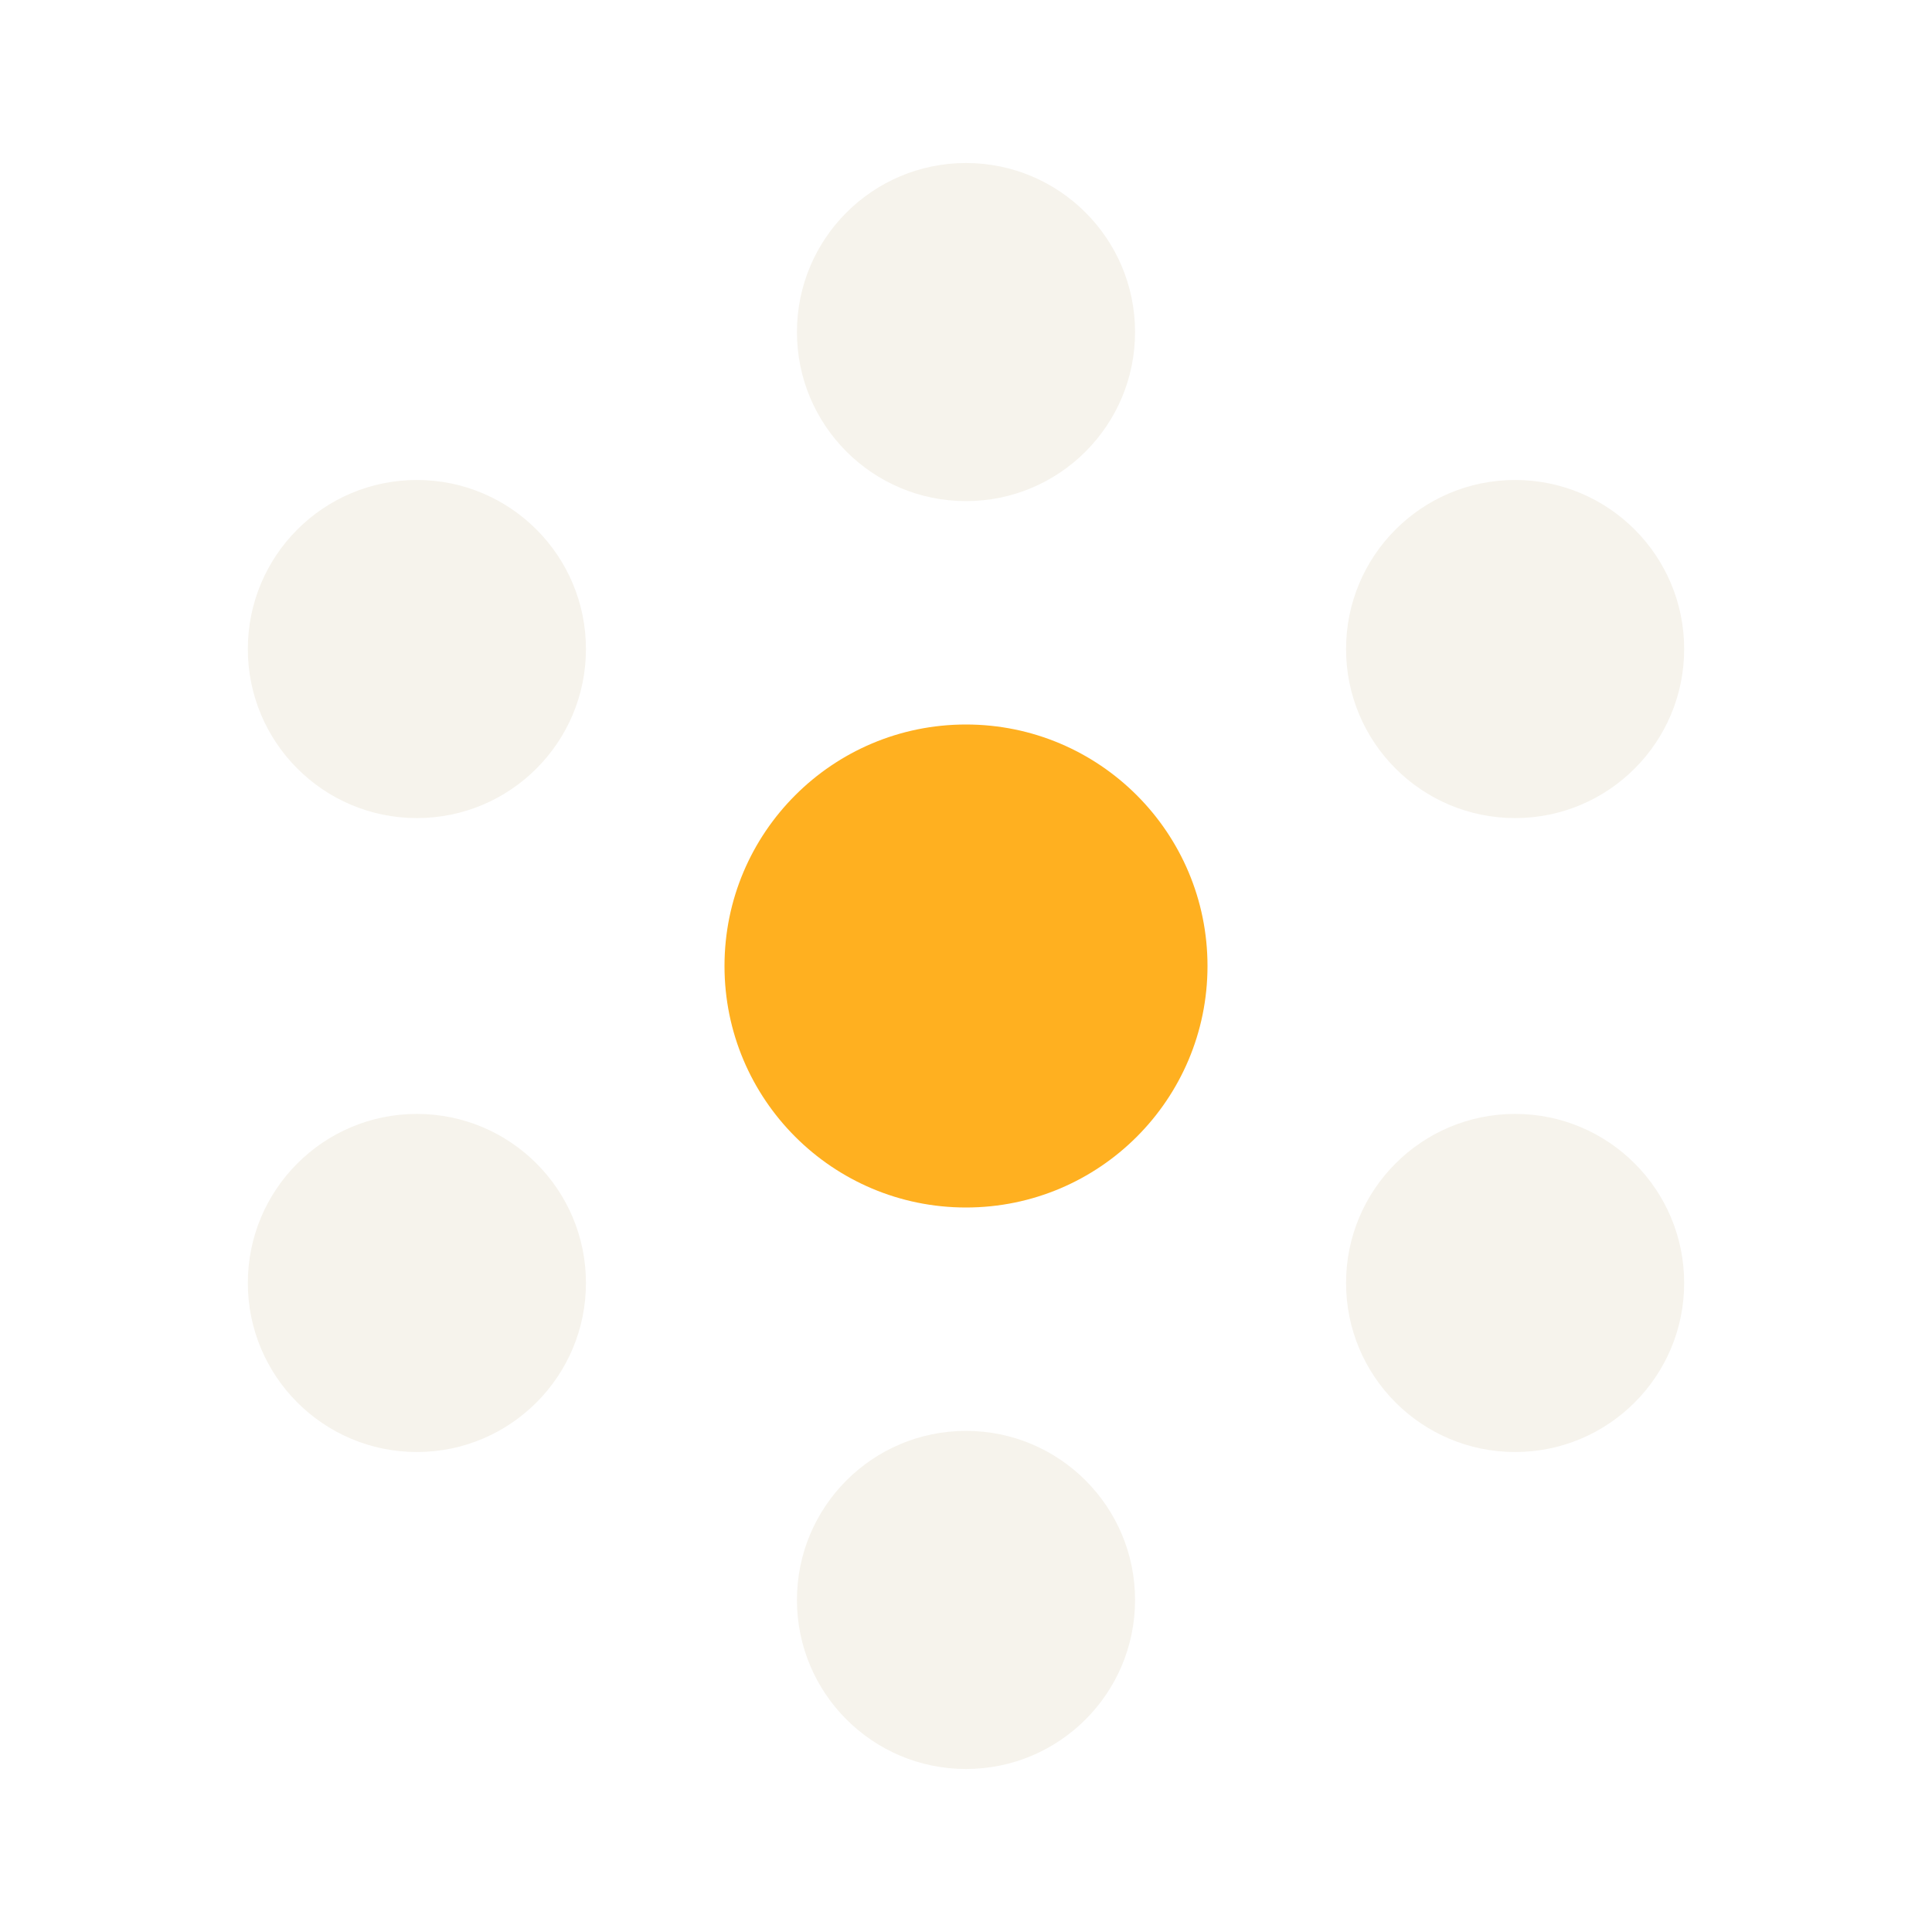
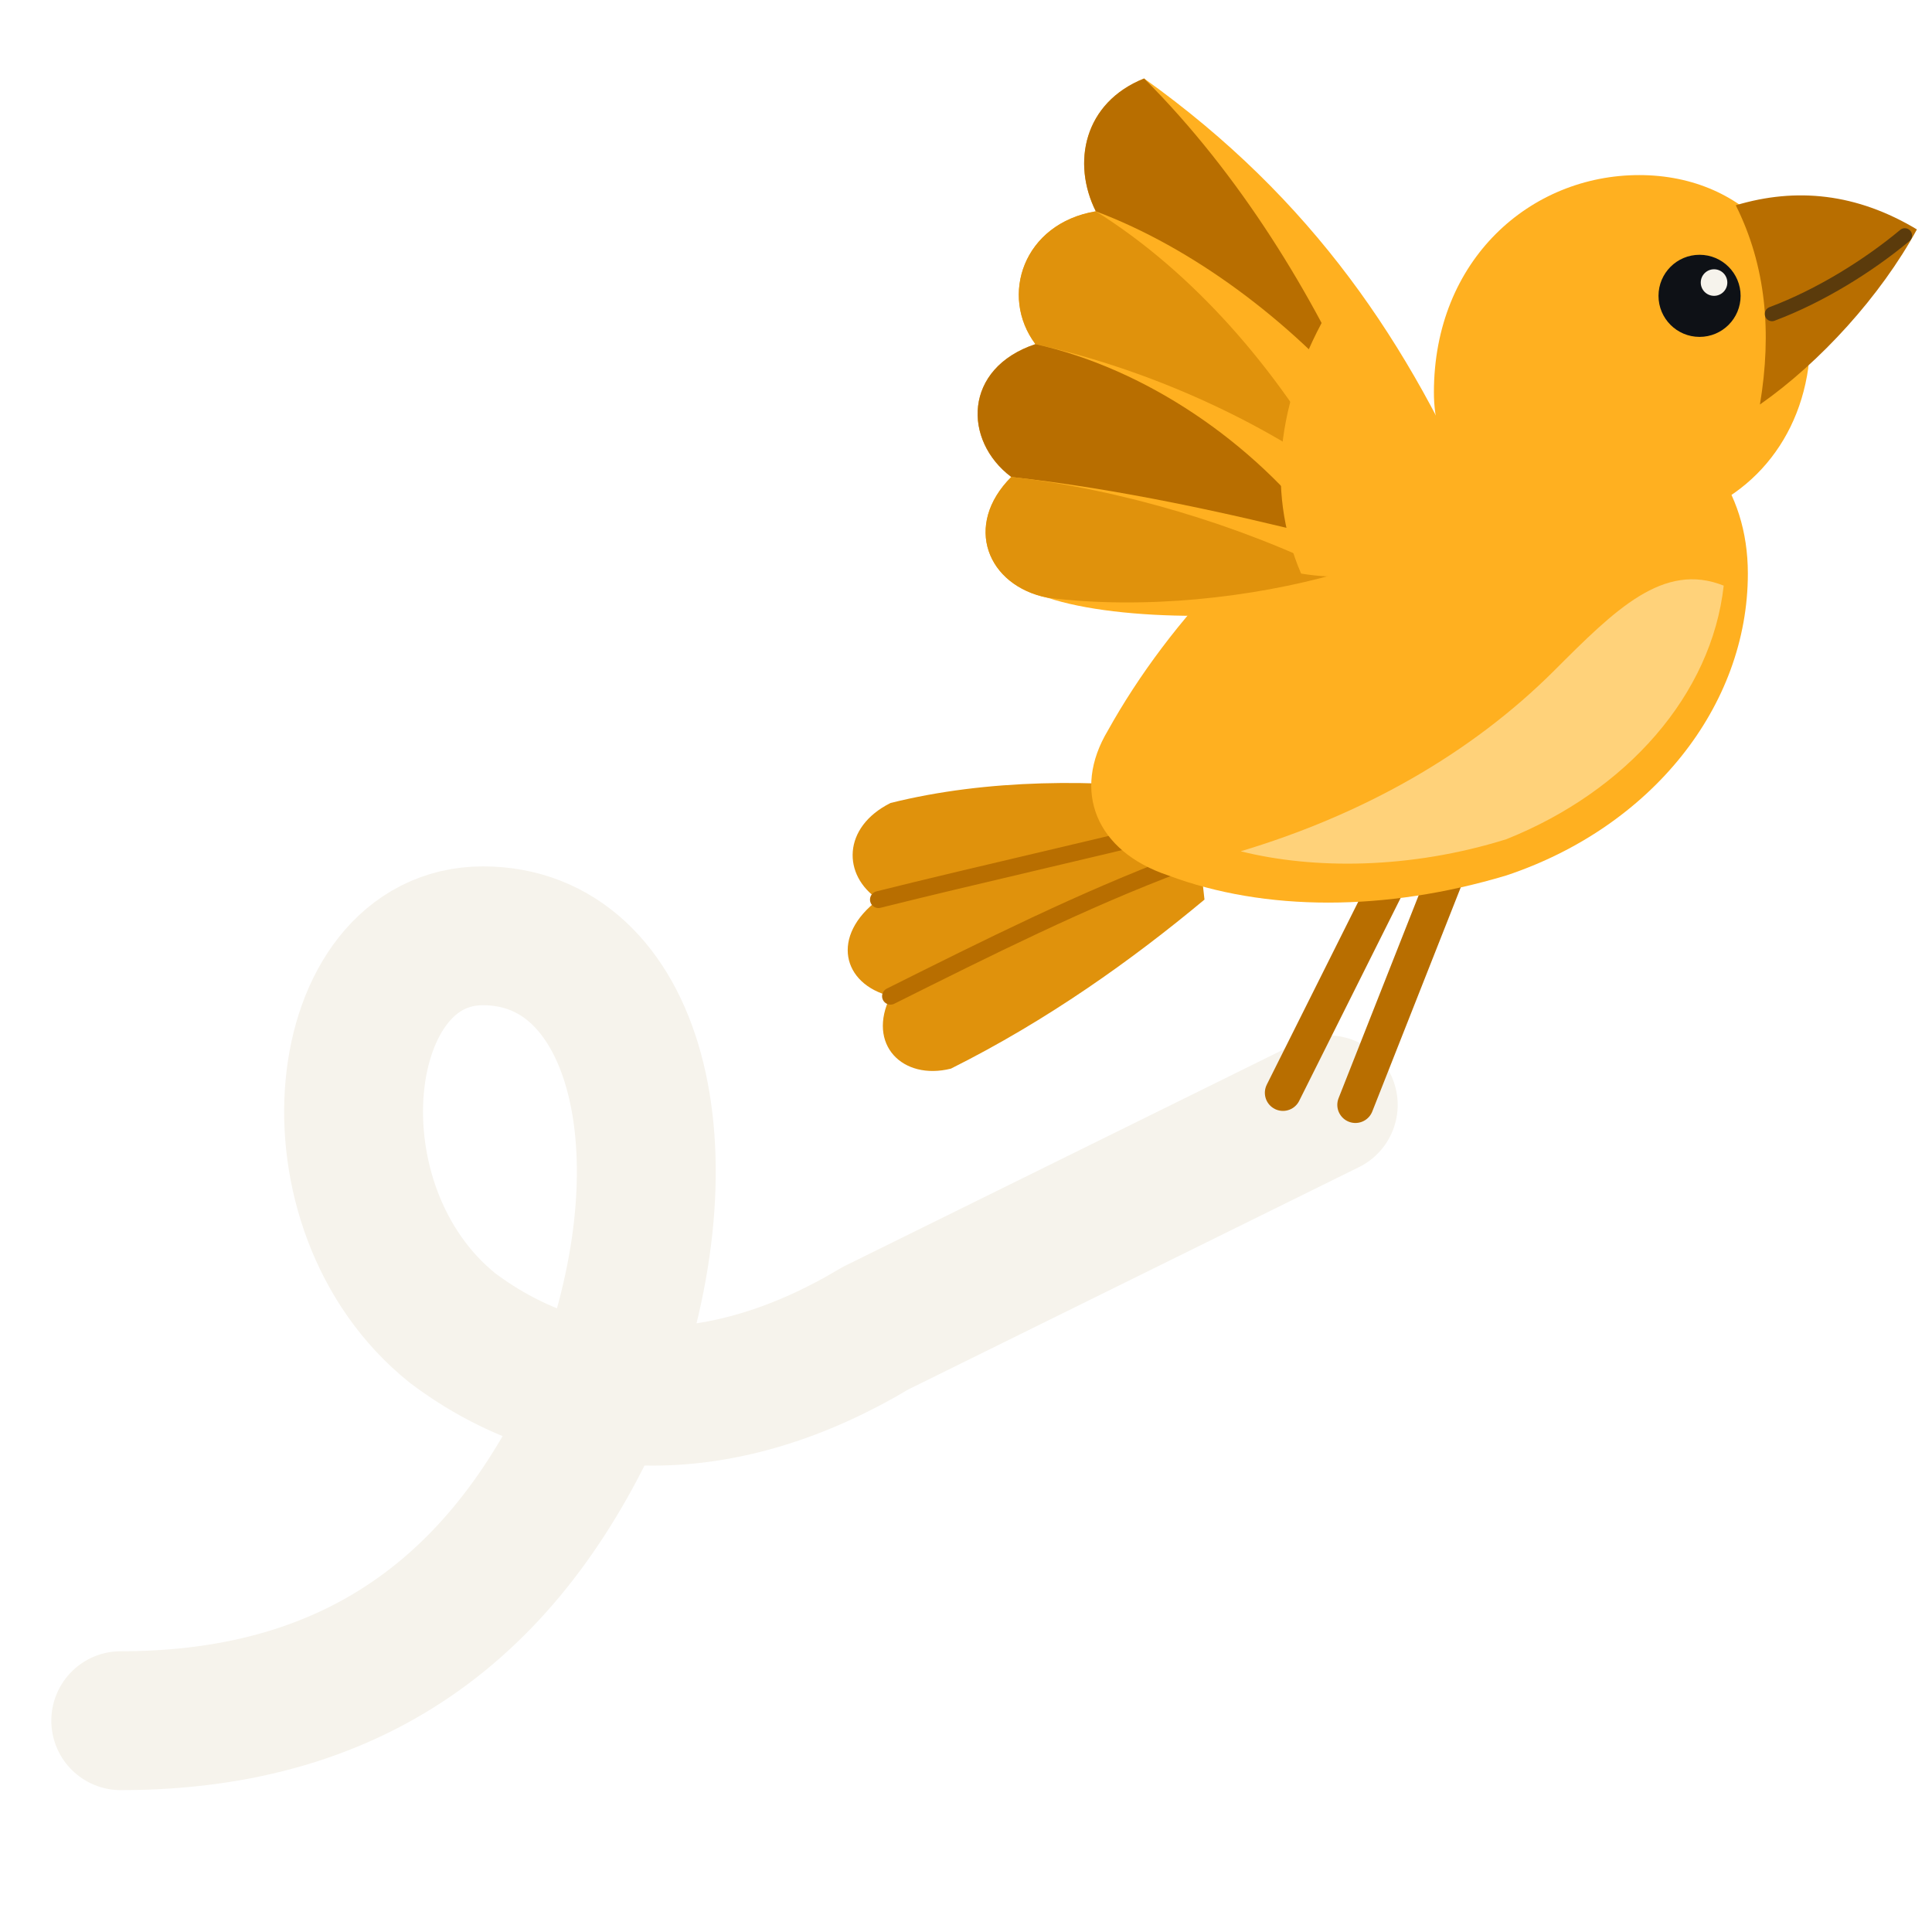
<svg xmlns="http://www.w3.org/2000/svg" viewBox="0 0 64 64" role="img" aria-label="Loose Ends">
-   <circle cx="32.00" cy="11.00" r="5.6" fill="#f6f3ec" />
-   <circle cx="50.19" cy="21.50" r="5.6" fill="#f6f3ec" />
-   <circle cx="50.19" cy="42.50" r="5.6" fill="#f6f3ec" />
-   <circle cx="32.00" cy="53.00" r="5.6" fill="#f6f3ec" />
-   <circle cx="13.81" cy="42.50" r="5.6" fill="#f6f3ec" />
-   <circle cx="13.81" cy="21.50" r="5.6" fill="#f6f3ec" />
-   <circle cx="32" cy="32" r="8" fill="#ffb020" />
+   <g transform="translate(0 3)">
+     <path d="M4 54 C 12 54 17 50 20 43 C 23 35 21 28 16 28 C 11 28 10 37 15 41 C 19 44 24 44 29 41 L 44 33.6" fill="none" stroke="#f6f3ec" stroke-width="4.6" stroke-linecap="round" stroke-linejoin="round" />
+     <g transform="translate(23.5 -2) scale(0.4)">
+       <path d="M56 71 L 47.5 88 M 61 70 L 53.5 89" fill="none" stroke="#b86e00" stroke-width="3" stroke-linecap="round" />
+       <path d="M40 63 C 32 62 23 62 15 64 C 11 66 11 70 14 72 C 10 75 11 79 15 80 C 13 84 16 87 20 86 C 28 82 35 77 41 72 Z" fill="#e0920c" />
+       <path d="M14 72 C 22 70 31 68 39 66 M 15 80 C 23 76 31 72 39 69" fill="none" stroke="#b86e00" stroke-width="1.4" stroke-linecap="round" />
+       <path d="M58 34 C 64 30 70 29 76 31 C 82 33 86 38 86 45 C 86 56 78 66 66 70 C 56 73 46 73 38 70 C 32 68 30 63 33 58 C 38 49 47 39 58 34 Z" fill="#ffb020" />
+       <path d="M84 46 C 83 55 76 63 66 67 C 58 69.5 50 69.5 44 68 C 54 65 63 60 70 53 C 75 48 79 44 84 46 Z" fill="#ffd27a" />
+       <path d="M60 30 C 60 19 68 12 77 12 C 86 12 92 19 91 28 C 90 35 85 40 78 41 C 69 42 60 39 60 30 Z" fill="#ffb020" />
+       <path d="M85 14.5 C 90 13 95 13.5 100 16.5 C 97 22 92 27.5 87 31 C 88 25 87.5 19.5 85 14.5 Z" fill="#b86e00" />
+       <path d="M88 23.5 C 92 22 96 19.5 99 17" fill="none" stroke="#0e1116" stroke-width="1.2" stroke-linecap="round" opacity="0.55" />
+       <path d="M64 40 C 58 26 50 14 36 4 C 31 6 30 11 32 15 C 26 16 24 22 27 26 C 21 28 21 34 25 37 C 21 41 23 46 28 47 C 34 49 46 49 54 47 C 59 46 62 43 64 40 Z" fill="#ffb020" />
+       <path d="M36 4 C 31 6 30 11 32 15 C 40 18 48 24 54 31 C 50 22 44 12 36 4 Z" fill="#b86e00" />
+       <path d="M32 15 C 26 16 24 22 27 26 C 36 28 45 32 52 37 C 47 28 40 20 32 15 Z" fill="#e0920c" />
+       <path d="M27 26 C 21 28 21 34 25 37 C 34 38 43 40 51 42 C 45 34 36 28 27 26 Z" fill="#b86e00" />
+       <path d="M25 37 C 21 41 23 46 28 47 C 36 48 45 47 52 45 C 44 41 34 38 25 37 Z" fill="#e0920c" />
+       <path d="M64 40 C 61 33 57 27 52 22 C 47 30 46 38 49 45 C 55 46 60 44 64 40 Z" fill="#ffb020" />
+       <circle cx="82" cy="22" r="3.4" fill="#0e1116" />
+       <circle cx="83.2" cy="20.9" r="1.1" fill="#f6f3ec" />
+     </g>
+   </g>
</svg>
